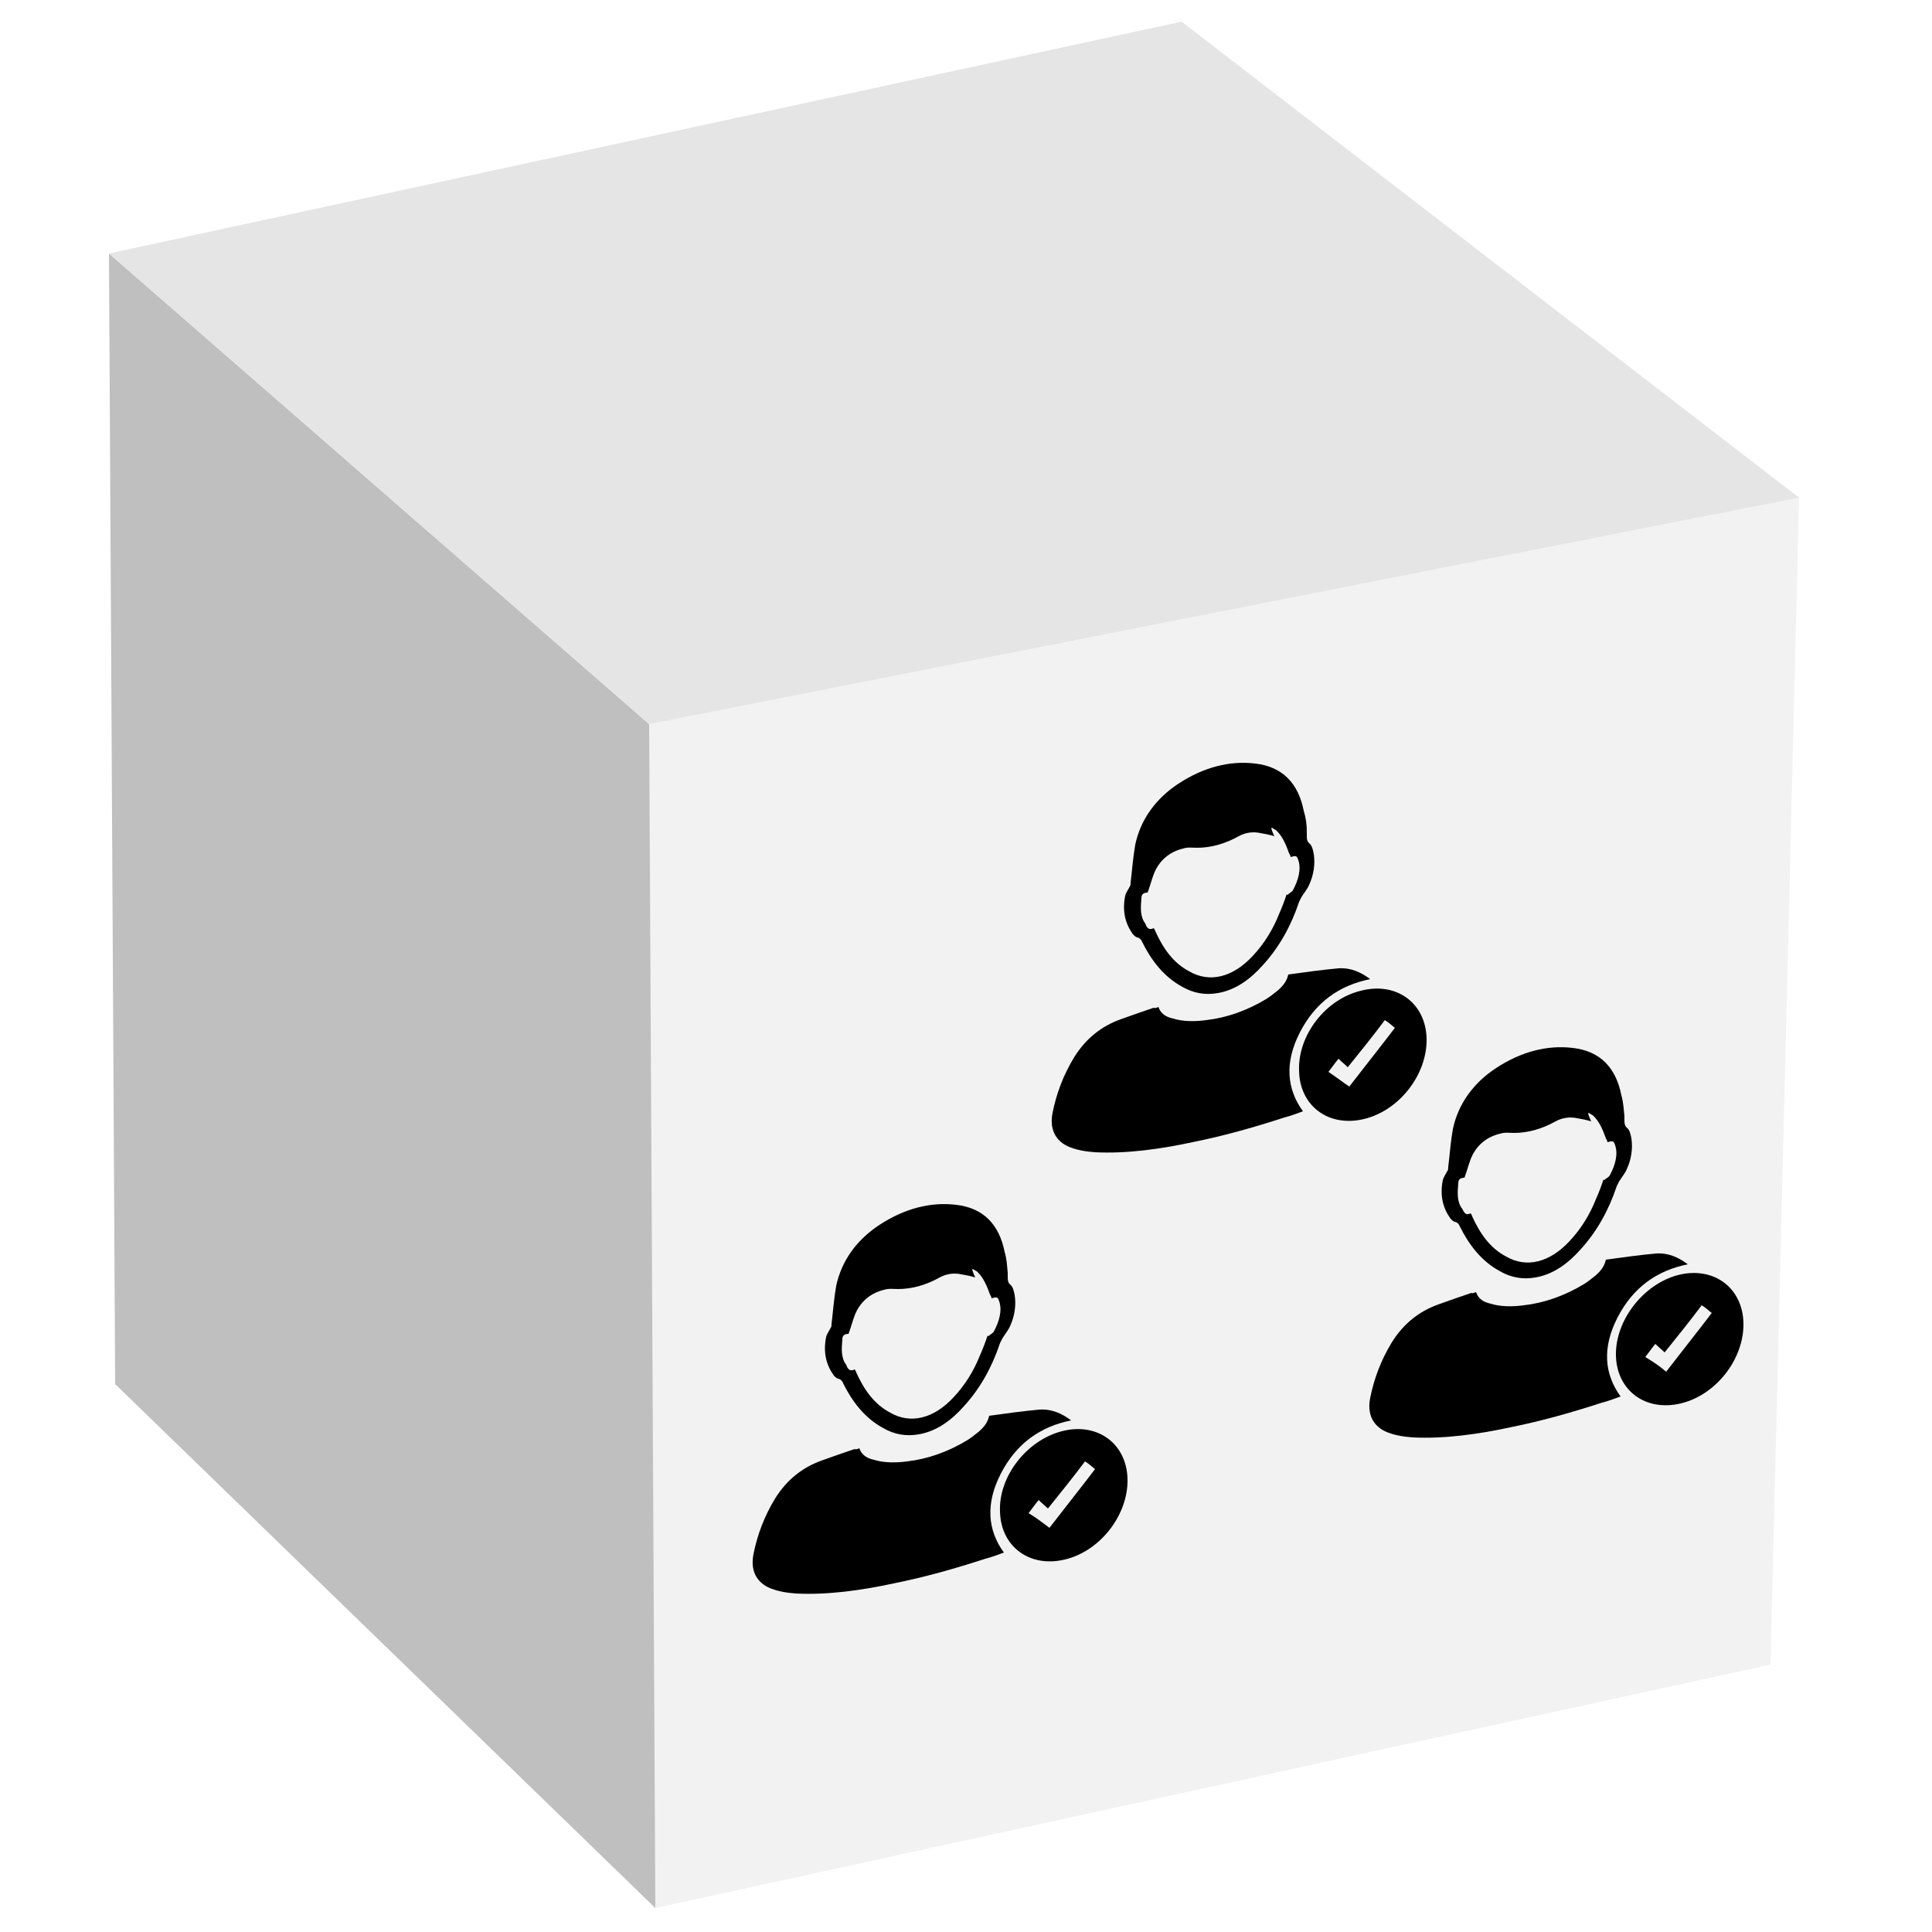
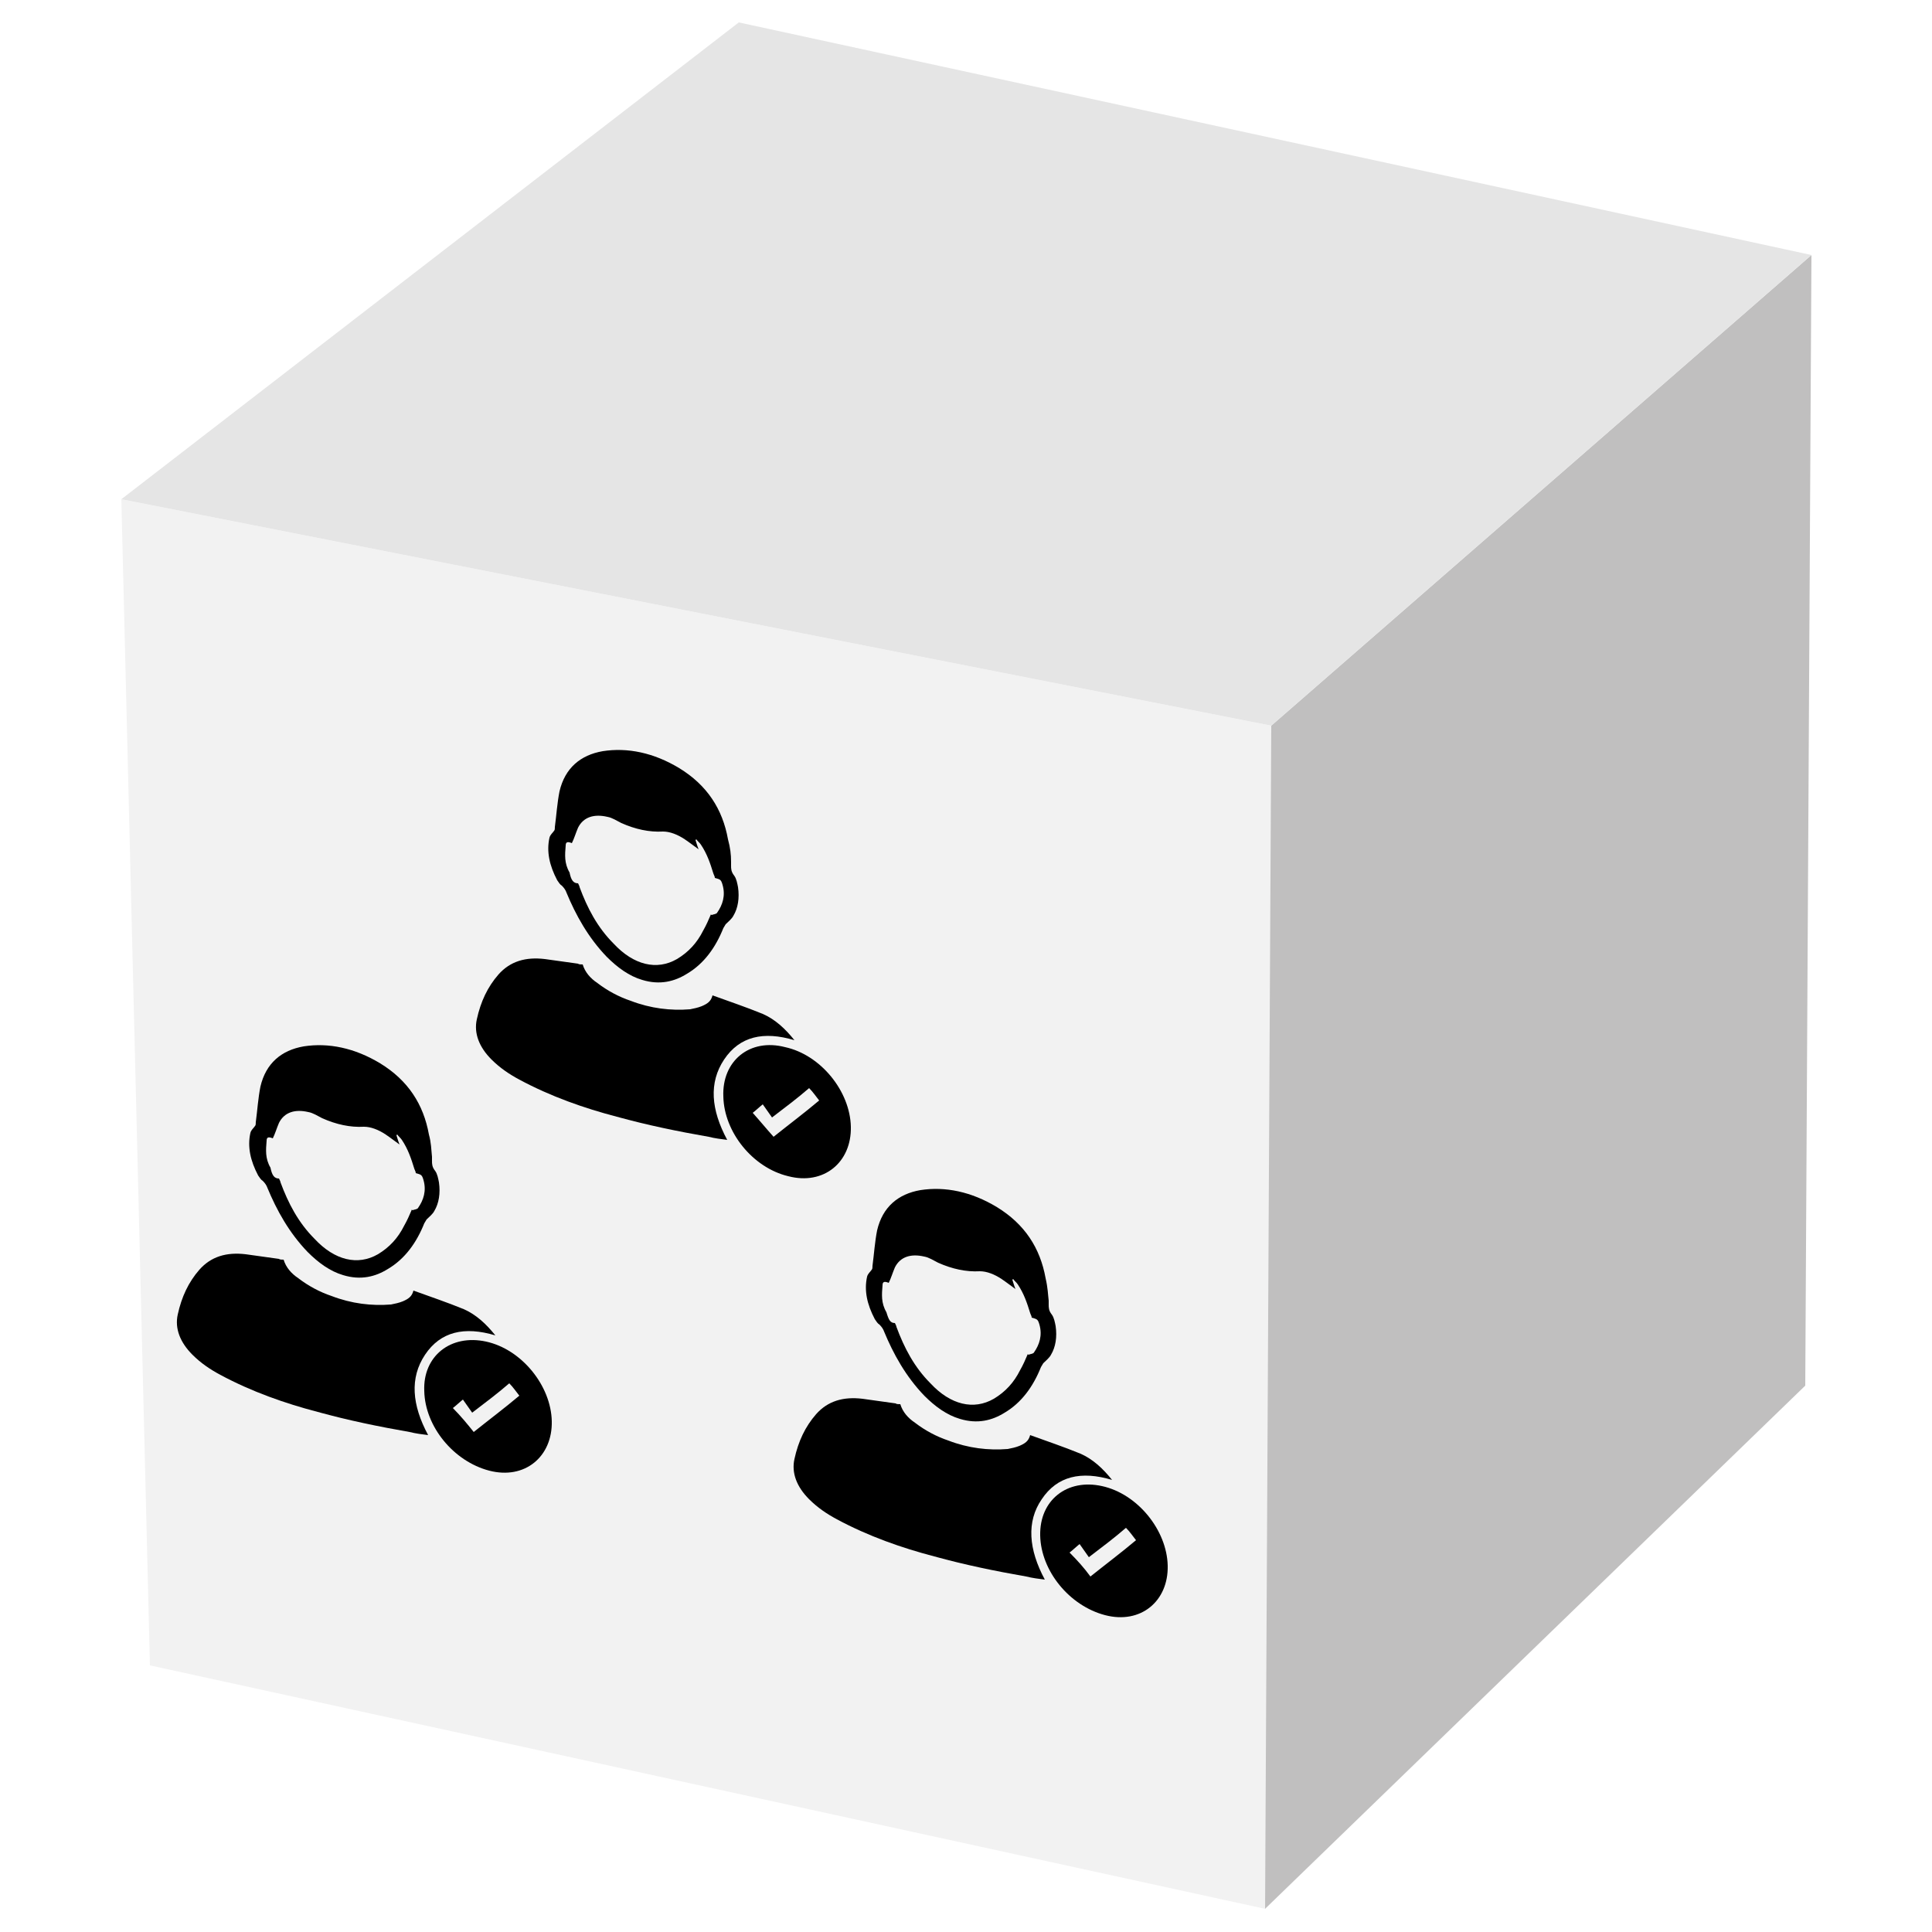
- <svg xmlns="http://www.w3.org/2000/svg" version="1.1" id="Layer_1" x="0px" y="0px" viewBox="1060 -110 250 250" style="enable-background:new 1060 -110 250 250;" xml:space="preserve">
+ <svg xmlns="http://www.w3.org/2000/svg" version="1.1" id="Layer_1" x="0px" y="0px" viewBox="-354 156 250 250" style="enable-background:new -354 156 250 250;" xml:space="preserve">
  <style type="text/css">
	.st0{fill:#F2F2F2;}
	.st1{fill:#C0BFBF;}
	.st2{fill:#E5E5E5;}
</style>
-   <g id="XMLID_27_">
-     <g id="XMLID_10335_">
-       <polygon id="XMLID_14868_" class="st0" points="1292.8,-45.6 1289.1,105.4 1144.8,136.9 1122.2,47 1144,-16.3   " />
-       <polygon id="XMLID_12513_" class="st1" points="1144,-16.3 1144.8,136.9 1074.9,69.1 1074.1,-77.2   " />
-       <polygon id="XMLID_12508_" class="st2" points="1292.8,-45.6 1144,-16.3 1074.1,-77.2 1212.9,-107.2   " />
+   <g id="XMLID_10335_">
+     <polygon id="XMLID_14868_" class="st0" points="-189.5,249.9 -167.7,313.1 -190.3,403 -334.6,371.5 -338.3,220.6  " />
+     <polygon id="XMLID_12513_" class="st1" points="-119.6,189 -120.4,335.3 -190.3,403 -189.5,249.9  " />
+     <polygon id="XMLID_12508_" class="st2" points="-258.4,158.9 -119.6,189 -189.5,249.9 -338.3,220.6  " />
+   </g>
+   <g id="XMLID_16096_">
+     <g id="XMLID_16121_">
+       <path id="XMLID_16094_" d="M-317.3,319c0.3,1,1,1.8,1.9,2.4c1.3,1,2.8,1.8,4.3,2.3c2.6,1,5.2,1.3,7.7,1.1c0.5-0.1,1-0.2,1.5-0.4    c0.7-0.3,1.2-0.6,1.4-1.4c2.2,0.8,4.3,1.5,6.5,2.4c1.6,0.7,2.9,1.9,4.1,3.4c-4-1.2-7.1-0.5-9.1,2.5s-1.7,6.5,0.4,10.4    c-0.8-0.1-1.6-0.2-2.4-0.4c-4-0.7-7.9-1.5-11.9-2.6c-4.2-1.1-8.5-2.6-12.6-4.8c-1.3-0.7-2.5-1.5-3.6-2.6c-1.6-1.6-2.3-3.4-1.9-5.2    c0.5-2.3,1.4-4.2,2.8-5.8c1.5-1.7,3.5-2.3,6-2c1.4,0.2,2.8,0.4,4.3,0.6C-317.8,319-317.5,319-317.3,319z" />
+       <path id="XMLID_16127_" d="M-298.1,305.7c0,0.2,0,0.4,0,0.5c0,0.4,0,0.8,0.4,1.3c0.3,0.4,0.4,1,0.5,1.5c0.2,1.4,0,2.7-0.6,3.7    c-0.2,0.4-0.7,0.8-1,1.1c-0.1,0.2-0.2,0.3-0.3,0.5c-1,2.5-2.5,4.6-4.7,5.9c-1.6,1-3.5,1.5-5.8,0.8c-1.7-0.5-3.2-1.6-4.6-3    c-2.4-2.5-4-5.4-5.2-8.3c-0.1-0.3-0.3-0.6-0.6-0.9c-0.2-0.1-0.4-0.4-0.6-0.7c-1-1.9-1.4-3.7-1-5.5c0.1-0.4,0.4-0.6,0.6-0.9    c0.1-0.1,0.1-0.3,0.1-0.5c0.2-1.5,0.3-3.1,0.6-4.6c0.7-3,2.7-4.7,5.6-5.2c3.2-0.5,6.6,0.2,9.9,2.2c3.6,2.2,5.6,5.3,6.3,9.2    C-298.2,303.9-298.2,304.7-298.1,305.7L-298.1,305.7z M-317.9,308.5C-317.9,308.6-317.9,308.6-317.9,308.5    c0.1,0.2,0.2,0.4,0.2,0.5c1,2.7,2.3,5.2,4.4,7.3c2.6,2.8,5.6,3.5,8.2,2c1.5-0.9,2.6-2.1,3.4-3.7c0.4-0.7,0.7-1.4,1-2.1    c0,0,0,0.1,0.1,0.1c0.2-0.1,0.6-0.1,0.7-0.3c0.7-1,1.1-2.2,0.7-3.6c-0.2-0.7-0.3-0.7-1-0.9c0-0.2-0.1-0.3-0.2-0.6    c-0.4-1.3-0.8-2.5-1.6-3.7c-0.2-0.3-0.4-0.4-0.6-0.7l-0.1,0.1c0.1,0.3,0.2,0.7,0.4,1.2c-0.7-0.5-1.2-0.9-1.8-1.3    c-0.9-0.6-1.9-1-2.8-1c-1.8,0.1-3.6-0.3-5.4-1.1c-0.6-0.3-1.2-0.7-1.8-0.8c-1.7-0.4-3.1,0-3.8,1.4c-0.3,0.7-0.5,1.4-0.8,2    c-0.5-0.2-0.8-0.2-0.8,0.3c-0.1,1.2-0.2,2.3,0.5,3.5C-318.8,308.1-318.5,308.5-317.9,308.5z" />
+       <path id="XMLID_16123_" d="M-291.1,329.6c4.6,1,8.4,5.7,8.5,10.3c0.1,4.6-3.5,7.6-8.1,6.4s-8.3-5.7-8.4-10.3    C-299.3,331.5-295.7,328.6-291.1,329.6z M-292.7,341.3c2-1.6,4-3.1,5.9-4.7c-0.4-0.5-0.8-1.1-1.3-1.6c-1.5,1.3-3.1,2.5-4.8,3.8    c-0.4-0.6-0.8-1.1-1.2-1.7c-0.5,0.4-0.9,0.8-1.3,1.1C-294.4,339.2-293.5,340.3-292.7,341.3z" />
    </g>
-     <g id="XMLID_16096_">
-       <g id="XMLID_16121_">
-         <path id="XMLID_16094_" d="M1171.2,77.4c0.3,0.9,1,1.3,1.9,1.5c1.3,0.4,2.8,0.4,4.3,0.2c2.6-0.3,5.2-1.2,7.7-2.7     c0.5-0.3,1-0.7,1.5-1.1c0.7-0.6,1.2-1.2,1.4-2.1c2.2-0.3,4.3-0.6,6.5-0.8c1.6-0.1,2.9,0.5,4.1,1.4c-4,0.8-7.1,3-9.1,6.9     c-2,3.9-1.7,7.3,0.4,10.2c-0.8,0.3-1.6,0.6-2.4,0.8c-4,1.3-7.9,2.4-11.9,3.2c-4.2,0.9-8.5,1.5-12.6,1.3c-1.3-0.1-2.5-0.3-3.6-0.8     c-1.6-0.8-2.3-2.3-1.9-4.3c0.5-2.5,1.4-4.9,2.8-7.2c1.5-2.4,3.5-4,6-4.9c1.4-0.5,2.8-1,4.3-1.5     C1170.7,77.6,1171,77.5,1171.2,77.4z" />
-         <path id="XMLID_16127_" d="M1190.4,54.7c0,0.2,0,0.4,0,0.5c0,0.4,0,0.8,0.4,1.1c0.3,0.3,0.4,0.8,0.5,1.3c0.2,1.3,0,2.7-0.6,4     c-0.2,0.5-0.7,1.1-1,1.6c-0.1,0.2-0.2,0.4-0.3,0.6c-1,3-2.5,5.8-4.7,8.2c-1.6,1.8-3.5,3.2-5.8,3.6c-1.7,0.3-3.2,0-4.6-0.8     c-2.4-1.3-4-3.4-5.2-5.8c-0.1-0.3-0.3-0.5-0.6-0.6c-0.2,0-0.4-0.2-0.6-0.4c-1-1.4-1.4-3-1-5c0.1-0.4,0.4-0.8,0.6-1.2     c0.1-0.1,0.1-0.3,0.1-0.5c0.2-1.6,0.3-3.2,0.6-4.9c0.7-3.3,2.7-6,5.6-7.9c3.2-2.1,6.6-3,9.9-2.6c3.6,0.4,5.6,2.6,6.3,6.1     C1190.3,53,1190.3,53.8,1190.4,54.7C1190.4,54.7,1190.4,54.7,1190.4,54.7z M1170.6,67.2C1170.6,67.3,1170.6,67.3,1170.6,67.2     c0.1,0.2,0.2,0.3,0.2,0.4c1,2.2,2.3,4.1,4.4,5.2c2.6,1.5,5.6,0.8,8.2-2c1.5-1.6,2.6-3.4,3.4-5.4c0.4-0.9,0.7-1.7,1-2.6     c0,0,0,0.1,0.1,0.1c0.2-0.2,0.6-0.4,0.7-0.6c0.7-1.3,1.1-2.7,0.7-3.9c-0.2-0.6-0.3-0.6-1-0.4c0-0.2-0.1-0.3-0.2-0.5     c-0.4-1.1-0.8-2.1-1.6-2.9c-0.2-0.2-0.4-0.2-0.6-0.4c0,0-0.1,0.1-0.1,0.1c0.1,0.3,0.2,0.6,0.4,1c-0.7-0.2-1.2-0.3-1.8-0.4     c-0.9-0.2-1.9-0.1-2.8,0.4c-1.8,1-3.6,1.5-5.4,1.5c-0.6,0-1.2-0.1-1.8,0.1c-1.7,0.4-3.1,1.5-3.8,3.3c-0.3,0.8-0.5,1.6-0.8,2.4     c-0.5,0-0.8,0.2-0.8,0.7c-0.1,1.2-0.2,2.4,0.5,3.3C1169.7,67.2,1170,67.5,1170.6,67.2z" />
-         <path id="XMLID_16123_" d="M1197.4,75.2c4.6-1.2,8.4,1.6,8.5,6.2c0.1,4.6-3.5,9.3-8.1,10.4c-4.6,1.1-8.3-1.7-8.4-6.2     C1189.2,81.1,1192.8,76.4,1197.4,75.2z M1195.8,87.7c2-2.6,4-5.1,5.9-7.6c-0.4-0.3-0.8-0.7-1.3-1c-1.5,2-3.1,4-4.8,6.1     c-0.4-0.4-0.8-0.7-1.2-1.1c-0.5,0.6-0.9,1.2-1.3,1.7C1194.1,86.4,1195,87.1,1195.8,87.7z" />
-       </g>
-       <g id="XMLID_16109_">
-         <path id="XMLID_16087_" d="M1251,57.2c0.3,0.9,1,1.3,1.9,1.5c1.3,0.4,2.8,0.4,4.3,0.2c2.6-0.3,5.2-1.2,7.7-2.7     c0.5-0.3,1-0.7,1.5-1.1c0.7-0.6,1.2-1.2,1.4-2.1c2.2-0.3,4.3-0.6,6.5-0.8c1.6-0.1,2.9,0.5,4.1,1.4c-4,0.8-7.1,3-9.1,6.9     c-2,3.9-1.7,7.3,0.4,10.2c-0.8,0.3-1.6,0.6-2.4,0.8c-4,1.3-7.9,2.4-11.9,3.2c-4.2,0.9-8.5,1.5-12.6,1.3c-1.3-0.1-2.5-0.3-3.6-0.8     c-1.6-0.8-2.3-2.3-1.9-4.3c0.5-2.5,1.4-4.9,2.8-7.2c1.5-2.4,3.5-4,6-4.9c1.4-0.5,2.8-1,4.3-1.5     C1250.5,57.4,1250.7,57.3,1251,57.2z" />
-         <path id="XMLID_16115_" d="M1270.2,34.4c0,0.2,0,0.4,0,0.5c0,0.4,0,0.8,0.4,1.1c0.3,0.3,0.4,0.8,0.5,1.3c0.2,1.3,0,2.7-0.6,4     c-0.2,0.5-0.7,1.1-1,1.6c-0.1,0.2-0.2,0.4-0.3,0.6c-1,3-2.5,5.8-4.7,8.2c-1.6,1.8-3.5,3.2-5.8,3.6c-1.7,0.3-3.2,0-4.6-0.8     c-2.4-1.3-4-3.4-5.2-5.8c-0.1-0.3-0.3-0.5-0.6-0.6c-0.2,0-0.4-0.2-0.6-0.4c-1-1.4-1.4-3-1-5c0.1-0.4,0.4-0.8,0.6-1.2     c0.1-0.1,0.1-0.3,0.1-0.5c0.2-1.6,0.3-3.2,0.6-4.9c0.7-3.3,2.7-6,5.6-7.9c3.2-2.1,6.6-3,9.9-2.6c3.6,0.4,5.6,2.6,6.3,6.1     C1270.1,32.8,1270.1,33.6,1270.2,34.4C1270.2,34.4,1270.2,34.4,1270.2,34.4z M1250.3,47C1250.4,47,1250.4,47,1250.3,47     c0.1,0.2,0.2,0.3,0.2,0.4c1,2.2,2.3,4.1,4.4,5.2c2.6,1.5,5.6,0.8,8.2-2c1.5-1.6,2.6-3.4,3.4-5.4c0.4-0.9,0.7-1.7,1-2.6     c0,0,0,0.1,0.1,0.1c0.2-0.2,0.6-0.4,0.7-0.6c0.7-1.3,1.1-2.7,0.7-3.9c-0.2-0.6-0.3-0.6-1-0.4c0-0.2-0.1-0.3-0.2-0.5     c-0.4-1.1-0.8-2.1-1.6-2.9c-0.2-0.2-0.4-0.2-0.6-0.4c0,0-0.1,0.1-0.1,0.1c0.1,0.3,0.2,0.6,0.4,1c-0.7-0.2-1.2-0.3-1.8-0.4     c-0.9-0.2-1.9-0.1-2.8,0.4c-1.8,1-3.6,1.5-5.4,1.5c-0.6,0-1.2-0.1-1.8,0.1c-1.7,0.4-3.1,1.5-3.8,3.3c-0.3,0.8-0.5,1.6-0.8,2.4     c-0.5,0-0.8,0.2-0.8,0.7c-0.1,1.2-0.2,2.4,0.5,3.3C1249.5,47,1249.7,47.3,1250.3,47z" />
-         <path id="XMLID_16111_" d="M1277.1,55c4.6-1.2,8.4,1.6,8.5,6.2c0.1,4.6-3.5,9.3-8.1,10.4c-4.6,1.1-8.3-1.7-8.4-6.2     C1269,60.9,1272.6,56.2,1277.1,55z M1275.6,67.5c2-2.6,4-5.1,5.9-7.6c-0.4-0.3-0.8-0.7-1.3-1c-1.5,2-3.1,4-4.8,6.1     c-0.4-0.4-0.8-0.7-1.2-1.1c-0.5,0.6-0.9,1.2-1.3,1.7C1273.9,66.2,1274.8,66.8,1275.6,67.5z" />
-       </g>
-       <g id="XMLID_16097_">
-         <path id="XMLID_16079_" d="M1209.9,20.3c0.3,0.9,1,1.3,1.9,1.5c1.3,0.4,2.8,0.4,4.3,0.2c2.6-0.3,5.2-1.2,7.7-2.7     c0.5-0.3,1-0.7,1.5-1.1c0.7-0.6,1.2-1.2,1.4-2.1c2.2-0.3,4.3-0.6,6.5-0.8c1.6-0.1,2.9,0.5,4.1,1.4c-4,0.8-7.1,3-9.1,6.9     c-2,3.9-1.7,7.3,0.4,10.2c-0.8,0.3-1.6,0.6-2.4,0.8c-4,1.3-7.9,2.4-11.9,3.2c-4.2,0.9-8.5,1.5-12.6,1.3c-1.3-0.1-2.5-0.3-3.6-0.8     c-1.6-0.8-2.3-2.3-1.9-4.3c0.5-2.5,1.4-4.9,2.8-7.2c1.5-2.4,3.5-4,6-4.9c1.4-0.5,2.8-1,4.3-1.5     C1209.4,20.5,1209.7,20.4,1209.9,20.3z" />
-         <path id="XMLID_16103_" d="M1229.1-2.4c0,0.2,0,0.4,0,0.5c0,0.4,0,0.8,0.4,1.1c0.3,0.3,0.4,0.8,0.5,1.3c0.2,1.3,0,2.7-0.6,4     c-0.2,0.5-0.7,1.1-1,1.6c-0.1,0.2-0.2,0.4-0.3,0.6c-1,3-2.5,5.8-4.7,8.2c-1.6,1.8-3.5,3.2-5.8,3.6c-1.7,0.3-3.2,0-4.6-0.8     c-2.4-1.3-4-3.4-5.2-5.8c-0.1-0.3-0.3-0.5-0.6-0.6c-0.2,0-0.4-0.2-0.6-0.4c-1-1.4-1.4-3-1-5c0.1-0.4,0.4-0.8,0.6-1.2     c0.1-0.1,0.1-0.3,0.1-0.5c0.2-1.6,0.3-3.2,0.6-4.9c0.7-3.3,2.7-6,5.6-7.9c3.2-2.1,6.6-3,9.9-2.6c3.6,0.4,5.6,2.6,6.3,6.1     C1229-4.1,1229.1-3.3,1229.1-2.4C1229.2-2.4,1229.2-2.4,1229.1-2.4z M1209.3,10.1C1209.3,10.2,1209.3,10.2,1209.3,10.1     c0.1,0.2,0.2,0.3,0.2,0.4c1,2.2,2.3,4.1,4.4,5.2c2.6,1.5,5.6,0.8,8.2-2c1.5-1.6,2.6-3.4,3.4-5.4c0.4-0.9,0.7-1.7,1-2.6     c0,0,0,0.1,0.1,0.1c0.2-0.2,0.6-0.4,0.7-0.6c0.7-1.3,1.1-2.7,0.7-3.9c-0.2-0.6-0.3-0.6-1-0.4c0-0.2-0.1-0.3-0.2-0.5     c-0.4-1.1-0.8-2.1-1.6-2.9c-0.2-0.2-0.4-0.2-0.6-0.4c0,0-0.1,0.1-0.1,0.1c0.1,0.3,0.2,0.6,0.4,1c-0.7-0.2-1.2-0.3-1.8-0.4     c-0.9-0.2-1.9-0.1-2.8,0.4c-1.8,1-3.6,1.5-5.4,1.5c-0.6,0-1.2-0.1-1.8,0.1c-1.7,0.4-3.1,1.5-3.8,3.3c-0.3,0.8-0.5,1.6-0.8,2.4     c-0.5,0-0.8,0.2-0.8,0.7c-0.1,1.2-0.2,2.4,0.5,3.3C1208.4,10.1,1208.7,10.4,1209.3,10.1z" />
-         <path id="XMLID_16099_" d="M1236.1,18.2c4.6-1.2,8.4,1.6,8.5,6.2c0.1,4.6-3.5,9.3-8.1,10.4c-4.6,1.1-8.3-1.7-8.4-6.2     C1227.9,24,1231.5,19.3,1236.1,18.2z M1234.6,30.6c2-2.6,4-5.1,5.9-7.6c-0.4-0.3-0.8-0.7-1.3-1c-1.5,2-3.1,4-4.8,6.1     c-0.4-0.4-0.8-0.7-1.2-1.1c-0.5,0.6-0.9,1.2-1.3,1.7C1232.8,29.3,1233.7,30,1234.6,30.6z" />
-       </g>
+     <g id="XMLID_16109_">
+       <path id="XMLID_16087_" d="M-237.5,337.7c0.3,1,1,1.8,1.9,2.4c1.3,1,2.8,1.8,4.3,2.3c2.6,1,5.2,1.3,7.7,1.1c0.5-0.1,1-0.2,1.5-0.4    c0.7-0.3,1.2-0.6,1.4-1.4c2.2,0.8,4.3,1.5,6.5,2.4c1.6,0.7,2.9,1.9,4.1,3.4c-4-1.2-7.1-0.5-9.1,2.5c-2,2.9-1.7,6.5,0.4,10.4    c-0.8-0.1-1.6-0.2-2.4-0.4c-4-0.7-7.9-1.5-11.9-2.6c-4.2-1.1-8.5-2.6-12.6-4.8c-1.3-0.7-2.5-1.5-3.6-2.6c-1.6-1.6-2.3-3.4-1.9-5.2    c0.5-2.3,1.4-4.2,2.8-5.8c1.5-1.7,3.5-2.3,6-2c1.4,0.2,2.8,0.4,4.3,0.6C-238,337.7-237.8,337.7-237.5,337.7z" />
+       <path id="XMLID_16115_" d="M-218.3,324.3c0,0.2,0,0.4,0,0.5c0,0.4,0,0.8,0.4,1.3c0.3,0.4,0.4,1,0.5,1.5c0.2,1.4,0,2.7-0.6,3.7    c-0.2,0.4-0.7,0.8-1,1.1c-0.1,0.2-0.2,0.3-0.3,0.5c-1,2.5-2.5,4.6-4.7,5.9c-1.6,1-3.5,1.5-5.8,0.8c-1.7-0.5-3.2-1.6-4.6-3    c-2.4-2.5-4-5.4-5.2-8.3c-0.1-0.3-0.3-0.6-0.6-0.9c-0.2-0.1-0.4-0.4-0.6-0.7c-1-1.9-1.4-3.7-1-5.5c0.1-0.4,0.4-0.6,0.6-0.9    c0.1-0.1,0.1-0.3,0.1-0.5c0.2-1.5,0.3-3.1,0.6-4.6c0.7-3,2.7-4.7,5.6-5.2c3.2-0.5,6.6,0.2,9.9,2.2c3.6,2.2,5.6,5.3,6.3,9.2    C-218.4,322.7-218.4,323.5-218.3,324.3L-218.3,324.3z M-238.2,327.2C-238.1,327.2-238.1,327.2-238.2,327.2    c0.1,0.2,0.2,0.4,0.2,0.5c1,2.7,2.3,5.2,4.4,7.3c2.6,2.8,5.6,3.5,8.2,2c1.5-0.9,2.6-2.1,3.4-3.7c0.4-0.7,0.7-1.4,1-2.1    c0,0,0,0.1,0.1,0.1c0.2-0.1,0.6-0.1,0.7-0.3c0.7-1,1.1-2.2,0.7-3.6c-0.2-0.7-0.3-0.7-1-0.9c0-0.2-0.1-0.3-0.2-0.6    c-0.4-1.3-0.8-2.5-1.6-3.7c-0.2-0.3-0.4-0.4-0.6-0.7l-0.1,0.1c0.1,0.3,0.2,0.7,0.4,1.2c-0.7-0.5-1.2-0.9-1.8-1.3    c-0.9-0.6-1.9-1-2.8-1c-1.8,0.1-3.6-0.3-5.4-1.1c-0.6-0.3-1.2-0.7-1.8-0.8c-1.7-0.4-3.1,0-3.8,1.4c-0.3,0.7-0.5,1.4-0.8,2    c-0.5-0.2-0.8-0.2-0.8,0.3c-0.1,1.2-0.2,2.3,0.5,3.5C-239,326.8-238.8,327.2-238.2,327.2z" />
+       <path id="XMLID_16111_" d="M-211.4,348.3c4.6,1,8.4,5.7,8.5,10.3c0.1,4.6-3.5,7.6-8.1,6.4s-8.3-5.7-8.4-10.3    S-215.9,347.3-211.4,348.3z M-212.9,360c2-1.6,4-3.1,5.9-4.7c-0.4-0.5-0.8-1.1-1.3-1.6c-1.5,1.3-3.1,2.5-4.8,3.8    c-0.4-0.6-0.8-1.1-1.2-1.7c-0.5,0.4-0.9,0.8-1.3,1.1C-214.6,357.9-213.7,358.9-212.9,360z" />
+     </g>
+     <g id="XMLID_16097_">
+       <path id="XMLID_16079_" d="M-278.6,280.8c0.3,1,1,1.8,1.9,2.4c1.3,1,2.8,1.8,4.3,2.3c2.6,1,5.2,1.3,7.7,1.1c0.5-0.1,1-0.2,1.5-0.4    c0.7-0.3,1.2-0.6,1.4-1.4c2.2,0.8,4.3,1.5,6.5,2.4c1.6,0.7,2.9,1.9,4.1,3.4c-4-1.2-7.1-0.5-9.1,2.5s-1.7,6.5,0.4,10.4    c-0.8-0.1-1.6-0.2-2.4-0.4c-4-0.7-7.9-1.5-11.9-2.6c-4.2-1.1-8.5-2.6-12.6-4.8c-1.3-0.7-2.5-1.5-3.6-2.6c-1.6-1.6-2.3-3.4-1.9-5.2    c0.5-2.3,1.4-4.2,2.8-5.8c1.5-1.7,3.5-2.3,6-2c1.4,0.2,2.8,0.4,4.3,0.6C-279.1,280.8-278.8,280.8-278.6,280.8z" />
+       <path id="XMLID_16103_" d="M-259.4,267.5c0,0.2,0,0.4,0,0.5c0,0.4,0,0.8,0.4,1.3c0.3,0.4,0.4,1,0.5,1.5c0.2,1.4,0,2.7-0.6,3.7    c-0.2,0.4-0.7,0.8-1,1.1c-0.1,0.2-0.2,0.3-0.3,0.5c-1,2.5-2.5,4.6-4.7,5.9c-1.6,1-3.5,1.5-5.8,0.8c-1.7-0.5-3.2-1.6-4.6-3    c-2.4-2.5-4-5.4-5.2-8.3c-0.1-0.3-0.3-0.6-0.6-0.9c-0.2-0.1-0.4-0.4-0.6-0.7c-1-1.9-1.4-3.7-1-5.5c0.1-0.4,0.4-0.6,0.6-0.9    c0.1-0.1,0.1-0.3,0.1-0.5c0.2-1.5,0.3-3.1,0.6-4.6c0.7-3,2.7-4.7,5.6-5.2c3.2-0.5,6.6,0.2,9.9,2.2c3.6,2.2,5.6,5.3,6.3,9.2    C-259.5,265.7-259.4,266.6-259.4,267.5C-259.3,267.5-259.3,267.5-259.4,267.5z M-279.2,270.3    C-279.2,270.4-279.2,270.4-279.2,270.3c0.1,0.2,0.2,0.4,0.2,0.5c1,2.7,2.3,5.2,4.4,7.3c2.6,2.8,5.6,3.5,8.2,2    c1.5-0.9,2.6-2.1,3.4-3.7c0.4-0.7,0.7-1.4,1-2.1c0,0,0,0.1,0.1,0.1c0.2-0.1,0.6-0.1,0.7-0.3c0.7-1,1.1-2.2,0.7-3.6    c-0.2-0.7-0.3-0.7-1-0.9c0-0.2-0.1-0.3-0.2-0.6c-0.4-1.3-0.8-2.5-1.6-3.7c-0.2-0.3-0.4-0.4-0.6-0.7l-0.1,0.1    c0.1,0.3,0.2,0.7,0.4,1.2c-0.7-0.5-1.2-0.9-1.8-1.3c-0.9-0.6-1.9-1-2.8-1c-1.8,0.1-3.6-0.3-5.4-1.1c-0.6-0.3-1.2-0.7-1.8-0.8    c-1.7-0.4-3.1,0-3.8,1.4c-0.3,0.7-0.5,1.4-0.8,2c-0.5-0.2-0.8-0.2-0.8,0.3c-0.1,1.2-0.2,2.3,0.5,3.5    C-280.1,269.9-279.8,270.3-279.2,270.3z" />
+       <path id="XMLID_16099_" d="M-252.4,291.5c4.6,1,8.4,5.7,8.5,10.3c0.1,4.6-3.5,7.6-8.1,6.4c-4.6-1.1-8.3-5.7-8.4-10.3    C-260.6,293.3-257,290.3-252.4,291.5z M-253.9,303.1c2-1.6,4-3.1,5.9-4.7c-0.4-0.5-0.8-1.1-1.3-1.6c-1.5,1.3-3.1,2.5-4.8,3.8    c-0.4-0.6-0.8-1.1-1.2-1.7c-0.5,0.4-0.9,0.8-1.3,1.1C-255.7,301-254.8,302.1-253.9,303.1z" />
    </g>
  </g>
</svg>
